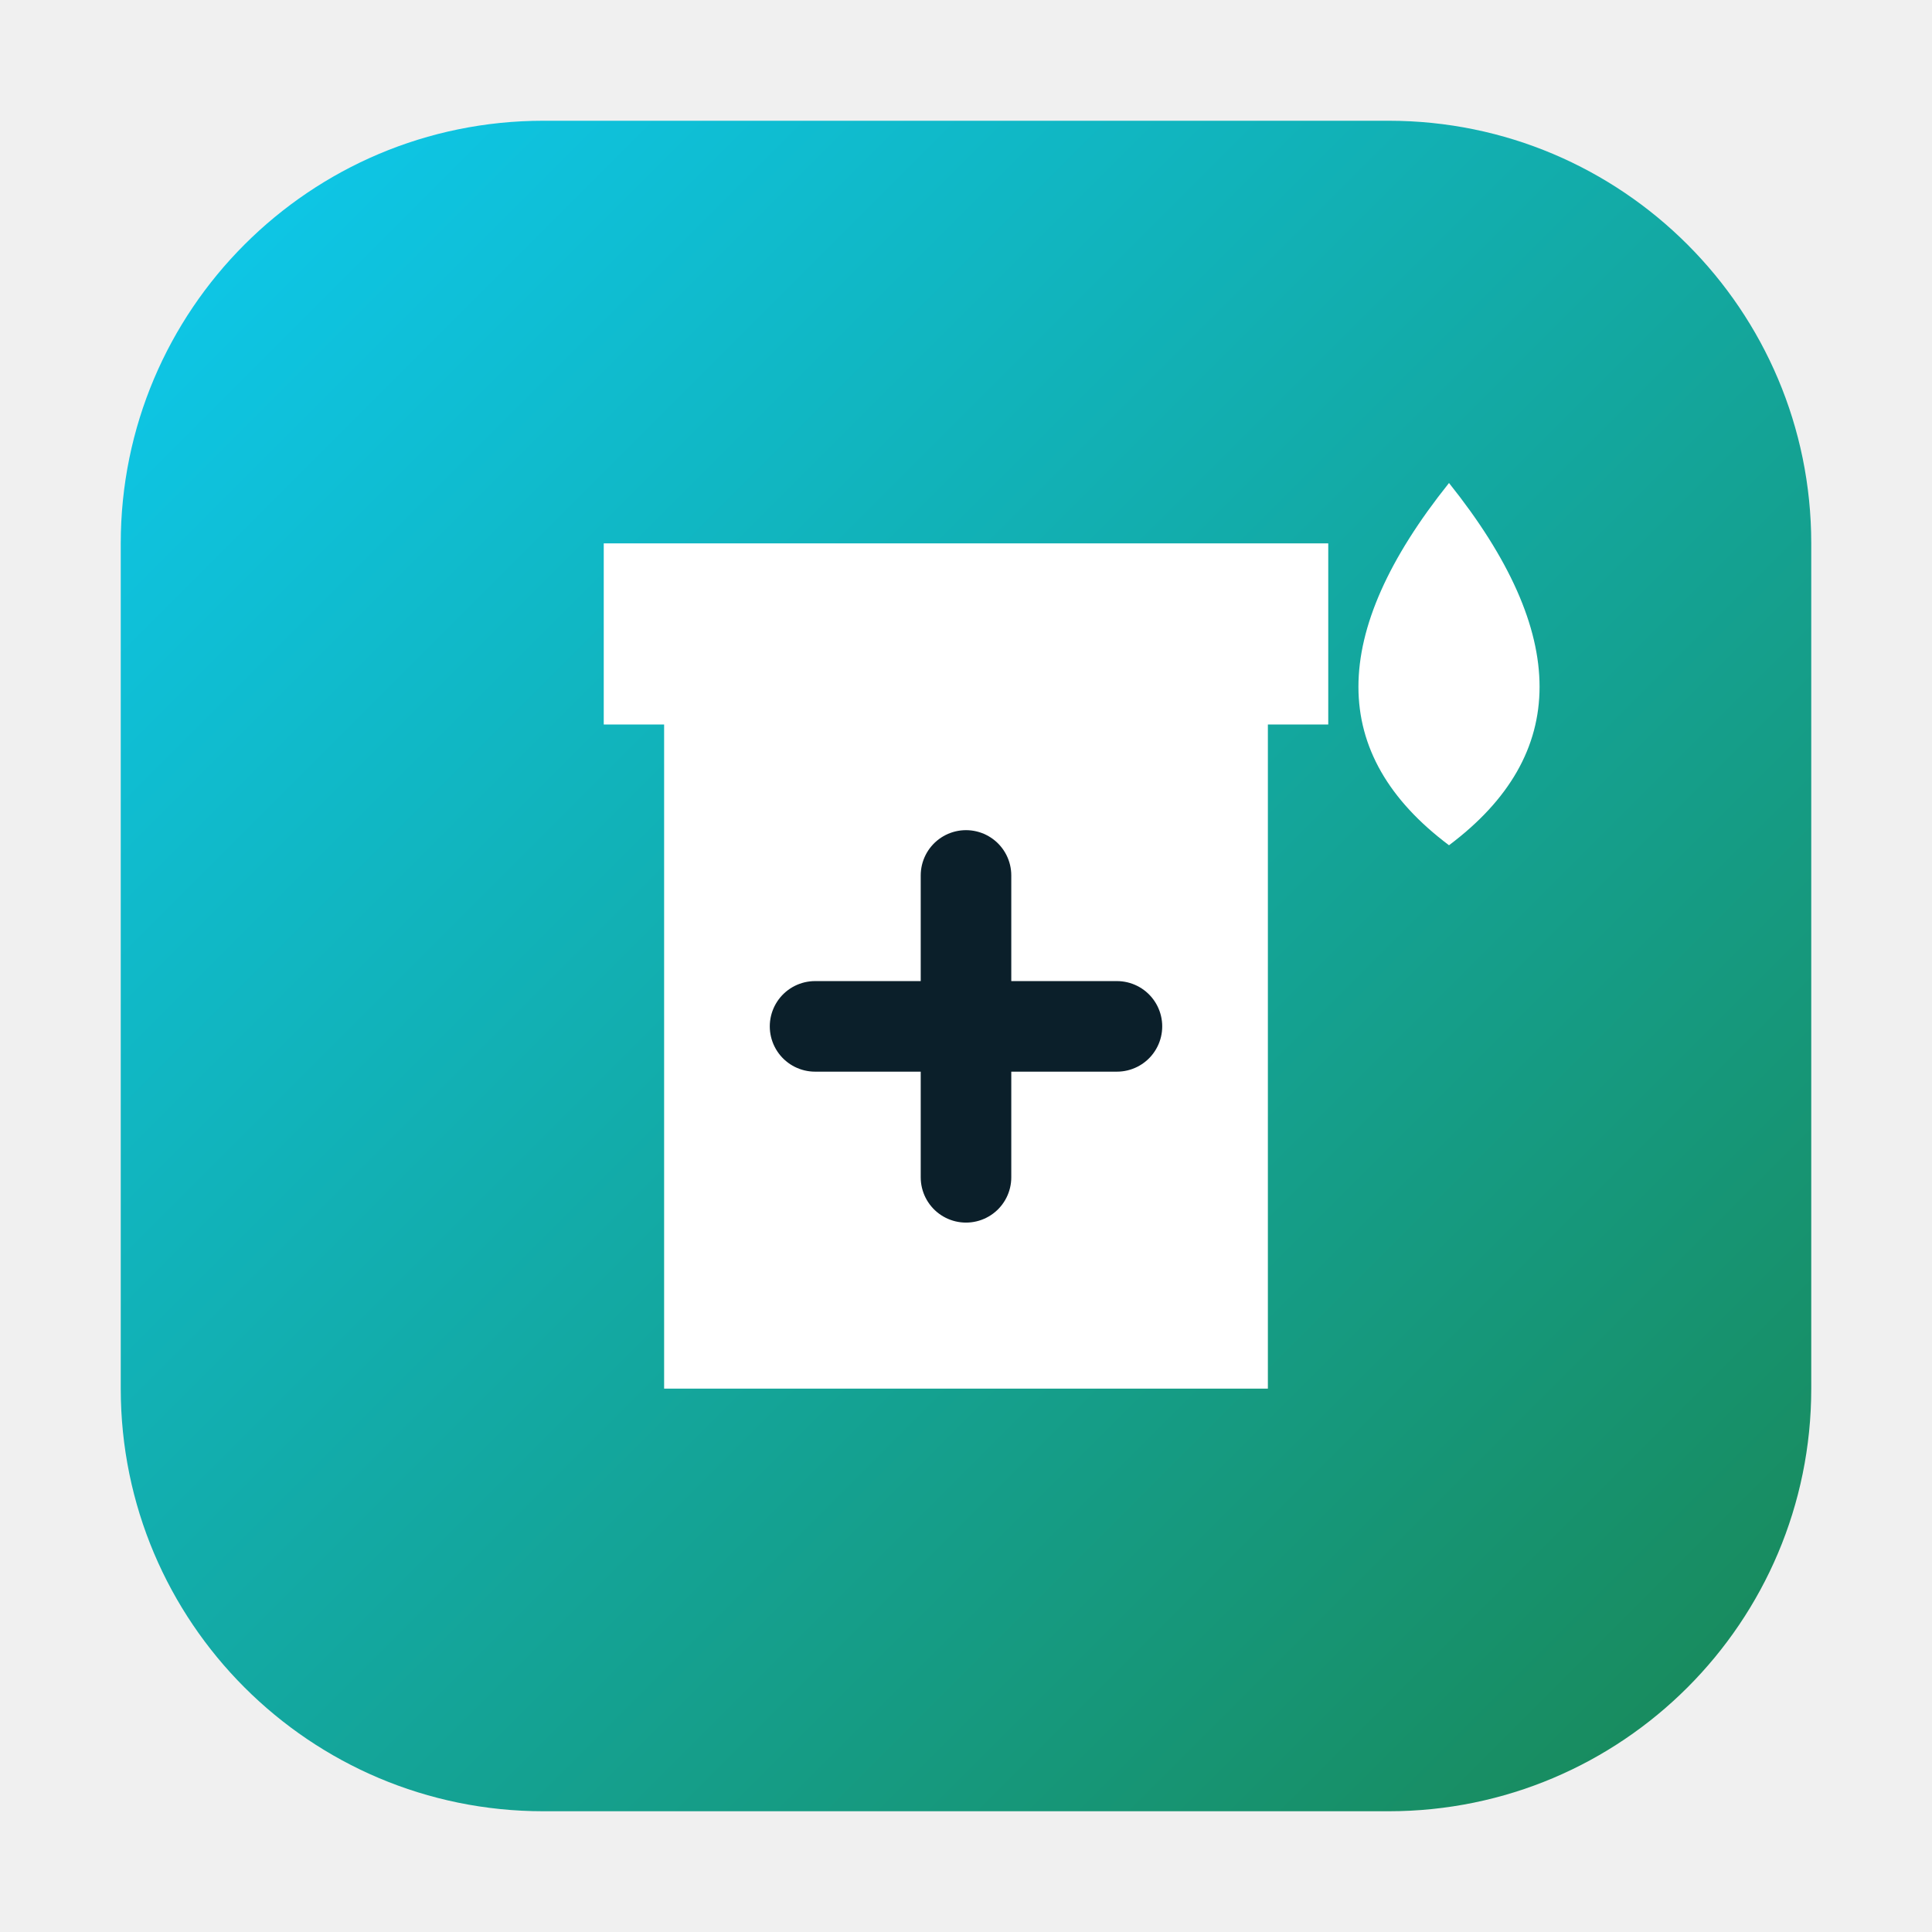
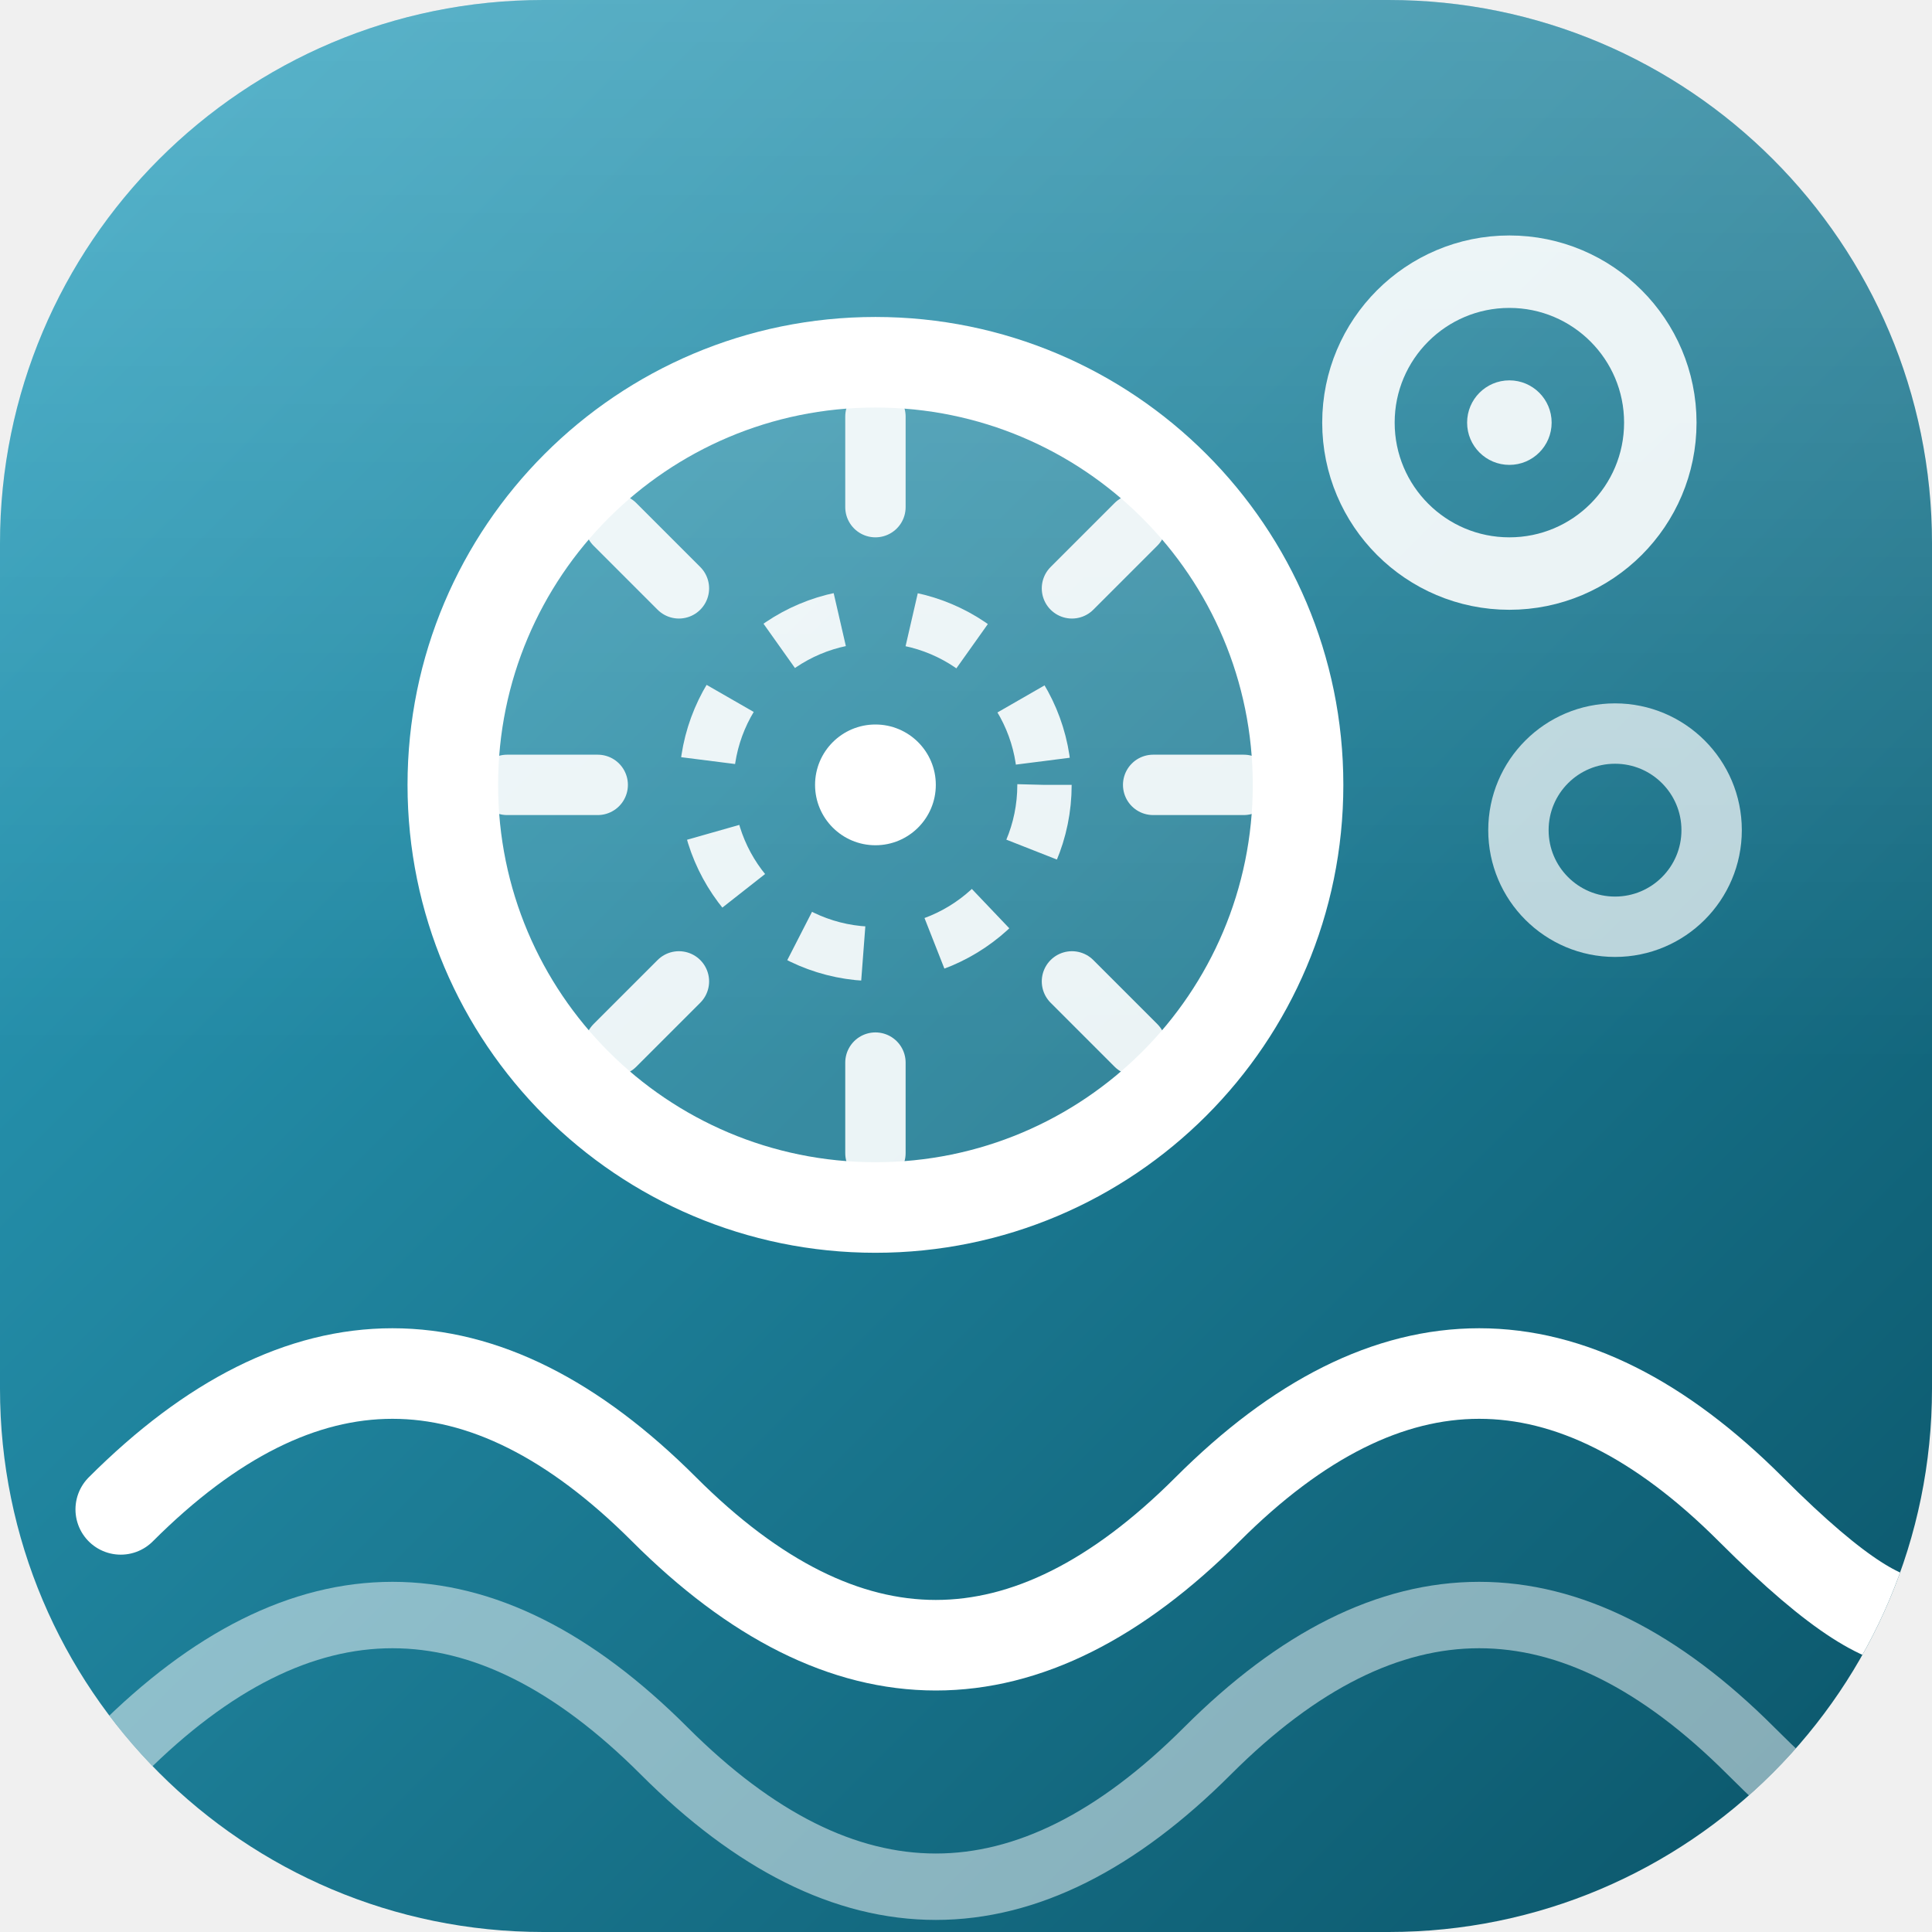
<svg xmlns="http://www.w3.org/2000/svg" viewBox="0 0 64 64" role="img" aria-label="FICOTOX">
  <defs>
    <linearGradient id="g" x1="0" y1="0" x2="1" y2="1">
-       <stop offset="0%" stop-color="#0dcaf0" />
-       <stop offset="100%" stop-color="#198754" />
+       <stop offset="0%" stop-color="#2ea4c2" />
+       <stop offset="100%" stop-color="#0a5468" />
    </linearGradient>
+     <linearGradient id="h" x1="0" y1="0" x2="0" y2="1">
+       <stop offset="0%" stop-color="#fff" stop-opacity="0.22" />
+       <stop offset="55%" stop-color="#fff" stop-opacity="0" />
+     </linearGradient>
+     <clipPath id="c">
+       <rect width="64" height="64" rx="18" />
+     </clipPath>
  </defs>
-   <rect x="4" y="4" width="56" height="56" rx="14" fill="url(#g)" />
-   <path d="M20 18h24v6H20zM22 24h20v22H22z" fill="#ffffff" />
-   <path d="M32 29v10M27 34h10" stroke="#0b1f2a" stroke-width="3" stroke-linecap="round" />
-   <path d="M48 16c-4 5-4 9 0 12 4-3 4-7 0-12z" fill="#ffffff" />
+   <rect width="64" height="64" rx="18" fill="url(#g)" />
+   <rect width="64" height="64" rx="18" fill="url(#h)" />
+   <g clip-path="url(#c)">
+     <circle cx="29" cy="26" r="14" fill="#fff" fill-opacity="0.12" stroke="#fff" stroke-width="3" />
+     <g stroke="#fff" stroke-width="2" stroke-linecap="round" opacity="0.9">
+       <line x1="38.20" y1="26.00" x2="41.20" y2="26.00" />
+       <line x1="35.51" y1="32.51" x2="37.63" y2="34.63" />
+       <line x1="29.00" y1="35.20" x2="29.00" y2="38.20" />
+       <line x1="22.49" y1="32.51" x2="20.37" y2="34.63" />
+       <line x1="19.80" y1="26.00" x2="16.80" y2="26.00" />
+       <line x1="22.49" y1="19.49" x2="20.37" y2="17.37" />
+       <line x1="29.00" y1="16.80" x2="29.00" y2="13.80" />
+       <line x1="35.51" y1="19.49" x2="37.63" y2="17.37" />
+     </g>
+     <circle cx="29" cy="26" r="5.6" fill="none" stroke="#fff" stroke-width="1.8" stroke-dasharray="2.2 2.4" opacity="0.9" />
+     <circle cx="29" cy="26" r="2" fill="#fff" />
+     <circle cx="50" cy="14" r="5" fill="none" stroke="#fff" stroke-width="2.4" opacity="0.9" />
+     <circle cx="50" cy="14" r="1.4" fill="#fff" opacity="0.9" />
+     <circle cx="53.5" cy="27.5" r="3.2" fill="none" stroke="#fff" stroke-width="2" opacity="0.7" />
+     <path d="M4 50c6-6 12-6 18 0s12 6 18 0 12-6 18 0 6 3 8 3" fill="none" stroke="#fff" stroke-width="3" stroke-linecap="round" />
+     <path d="M4 58c6-6 12-6 18 0s12 6 18 0 12-6 18 0 6 3 8 3" fill="none" stroke="#fff" stroke-width="2.2" stroke-linecap="round" opacity="0.5" />
+   </g>
</svg>
